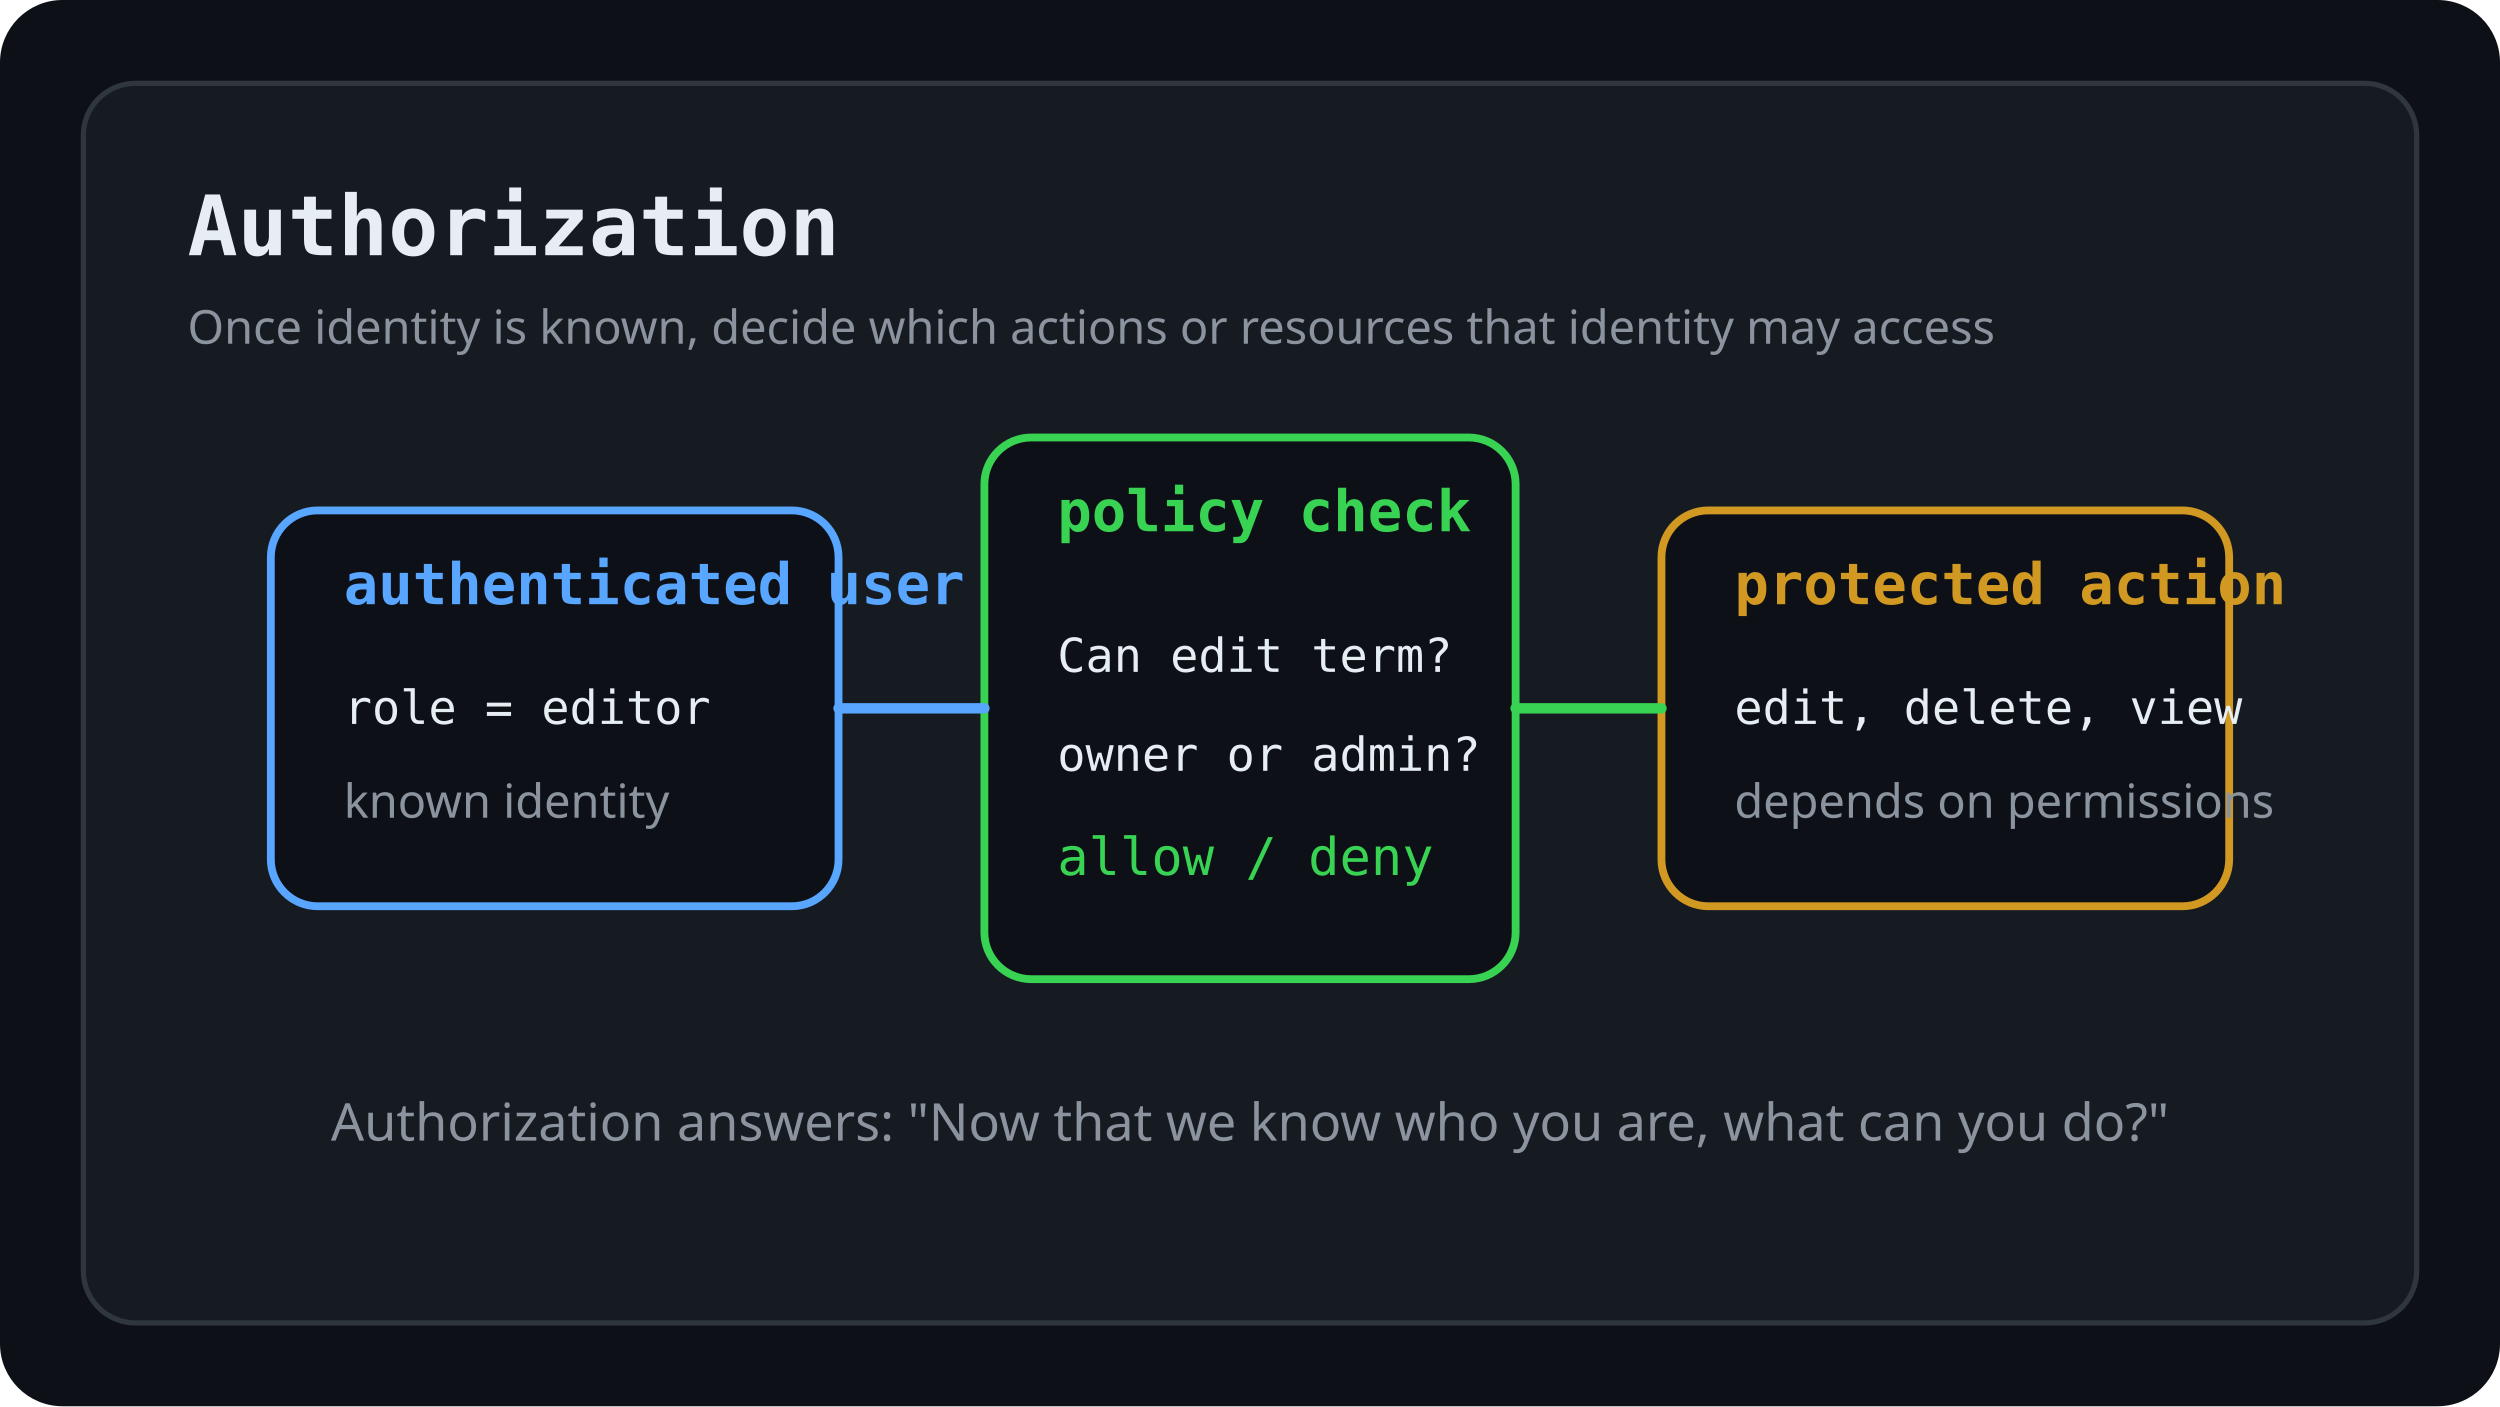
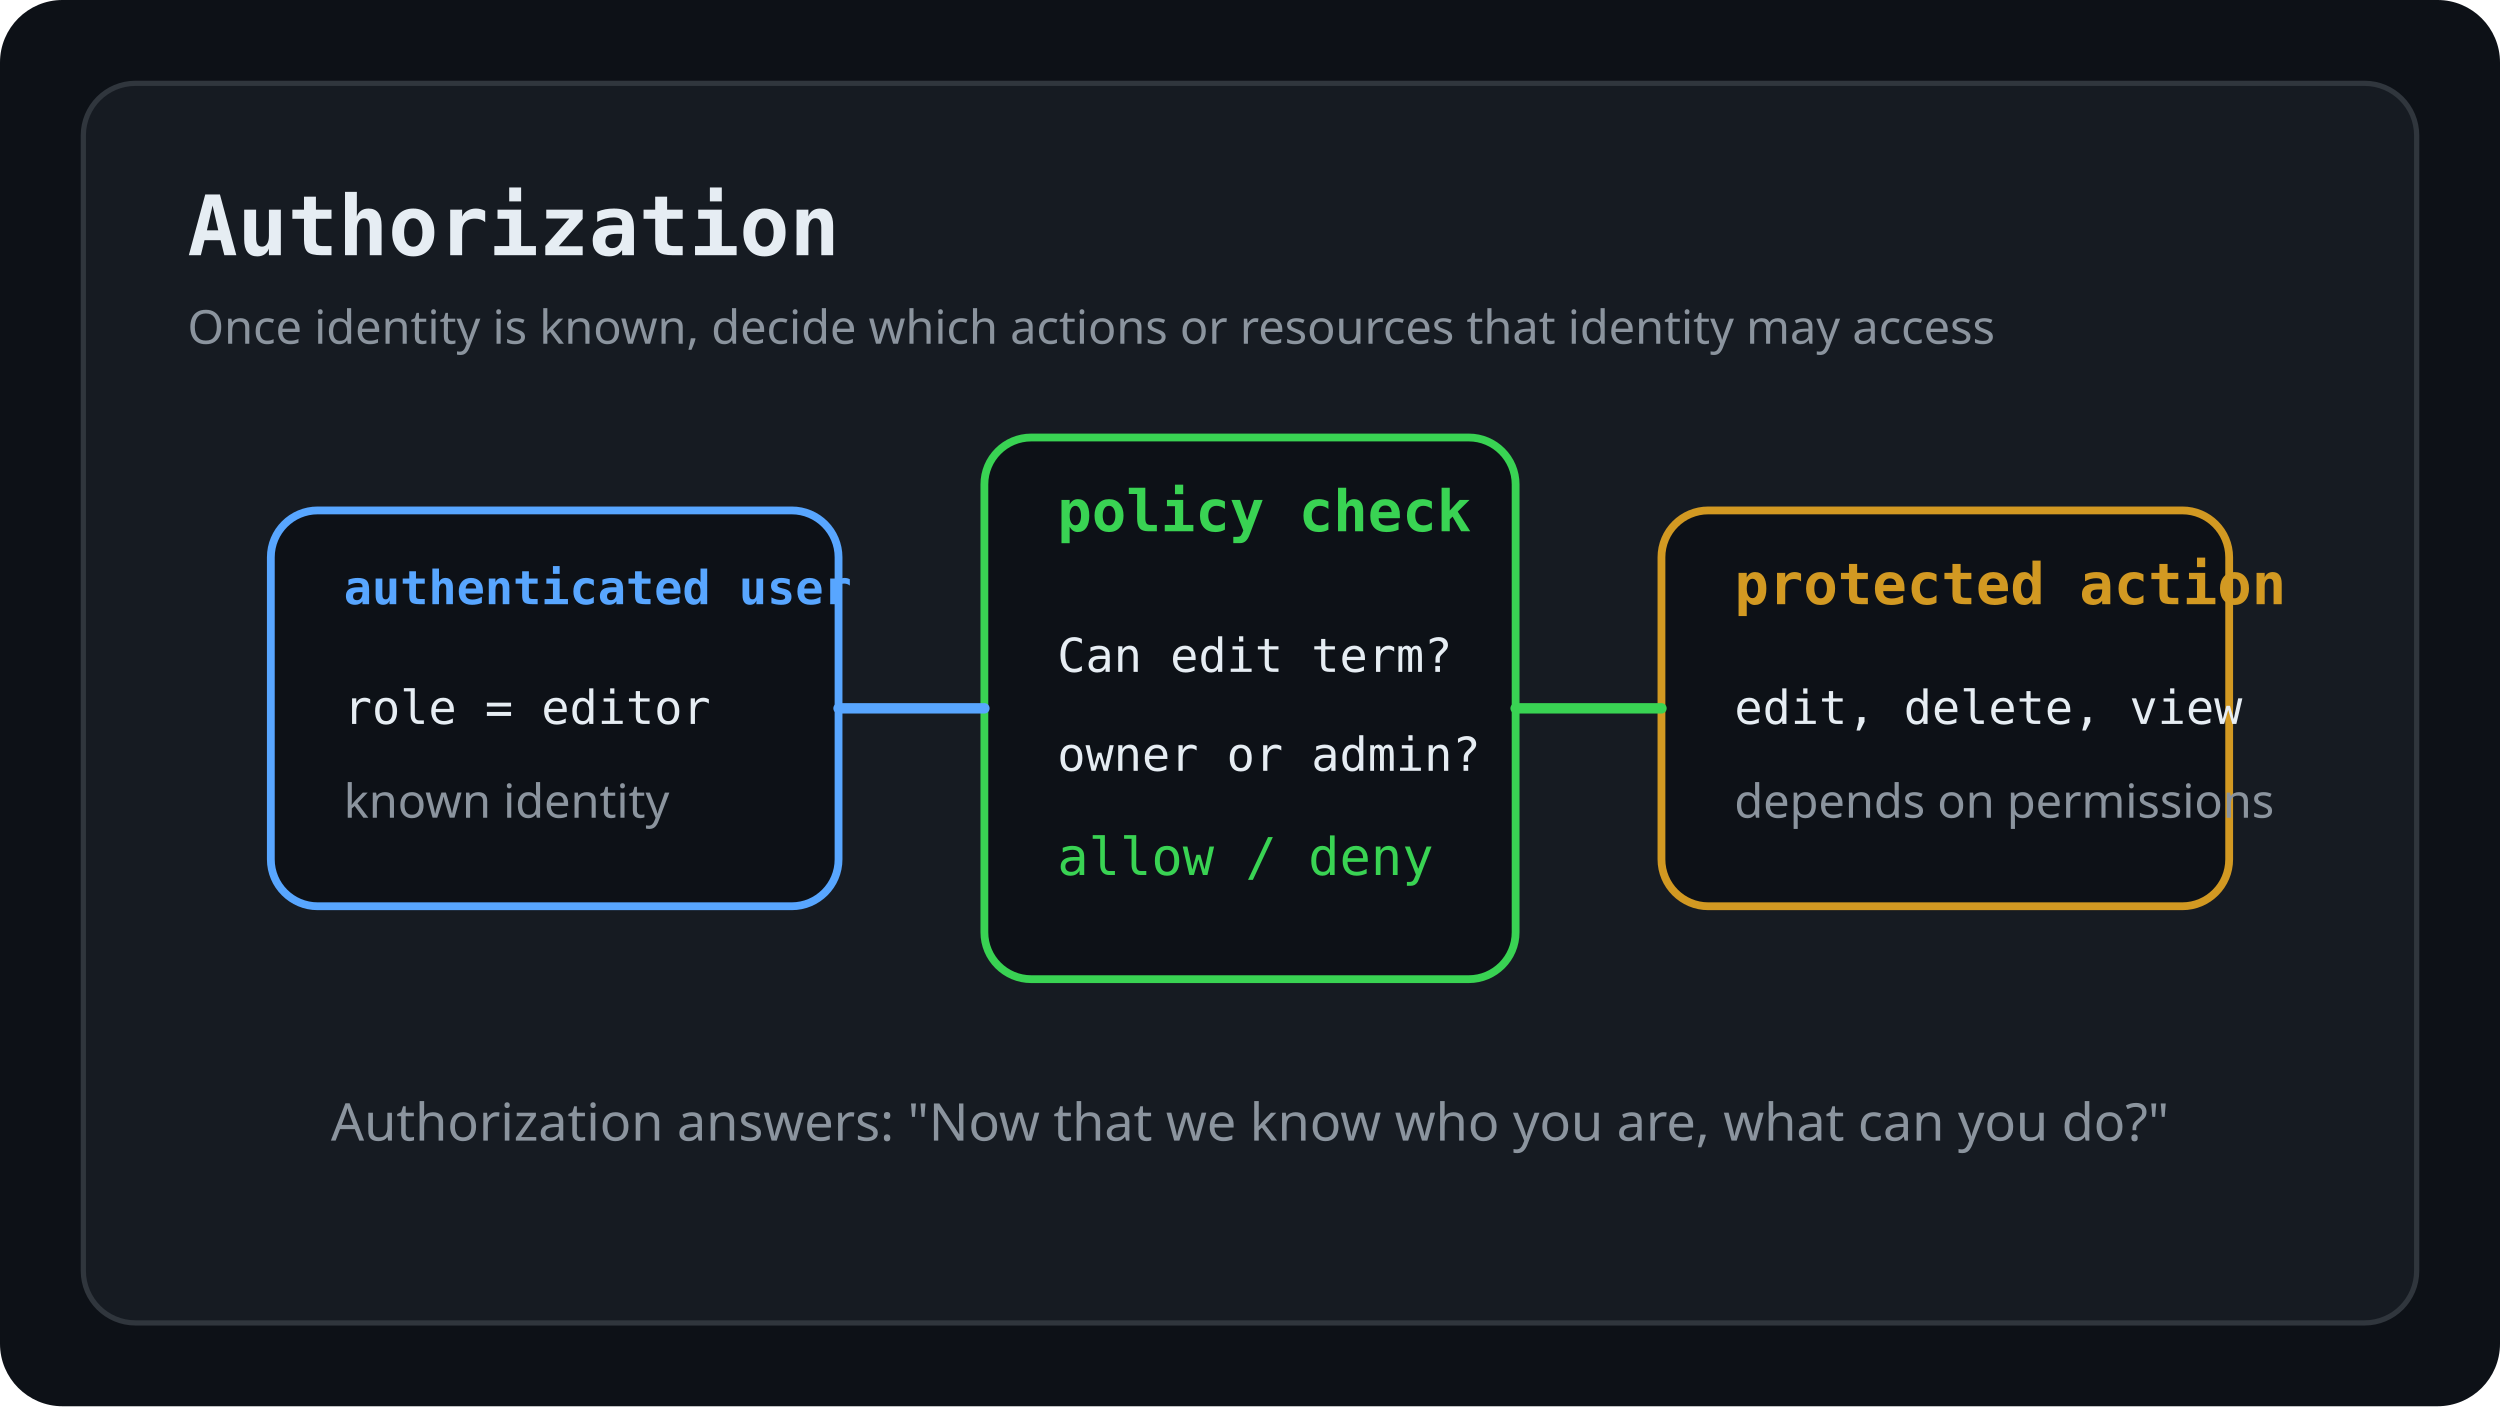
<svg xmlns="http://www.w3.org/2000/svg" width="960" height="540" viewBox="0 0 960 540" fill="none">
  <rect width="960" height="540" rx="24" fill="#0D1117" />
  <rect x="32" y="32" width="896" height="476" rx="20" fill="#161B22" stroke="#30363D" stroke-width="2" />
  <text x="72" y="98" fill="#E6EDF3" font-family="JetBrains Mono, monospace" font-size="32" font-weight="700">Authorization</text>
  <text x="72" y="132" fill="#8B949E" font-family="IBM Plex Sans, sans-serif" font-size="18">Once identity is known, decide which actions or resources that identity may access</text>
  <rect x="104" y="196" width="218" height="152" rx="18" fill="#0D1117" stroke="#58A6FF" stroke-width="3" />
-   <text x="132" y="232" fill="#58A6FF" font-family="JetBrains Mono, monospace" font-size="22" font-weight="700">authenticated user</text>
+   <text x="132" y="232" fill="#58A6FF" font-family="JetBrains Mono, monospace" font-size="18" font-weight="700">authenticated user</text>
  <text x="132" y="278" fill="#E6EDF3" font-family="JetBrains Mono, monospace" font-size="18">role = editor</text>
  <text x="132" y="314" fill="#8B949E" font-family="IBM Plex Sans, sans-serif" font-size="18">known identity</text>
  <rect x="378" y="168" width="204" height="208" rx="18" fill="#0D1117" stroke="#39D353" stroke-width="3" />
  <text x="406" y="204" fill="#39D353" font-family="JetBrains Mono, monospace" font-size="22" font-weight="700">policy check</text>
  <text x="406" y="258" fill="#E6EDF3" font-family="JetBrains Mono, monospace" font-size="18">Can edit term?</text>
  <text x="406" y="296" fill="#E6EDF3" font-family="JetBrains Mono, monospace" font-size="18">owner or admin?</text>
  <text x="406" y="336" fill="#39D353" font-family="JetBrains Mono, monospace" font-size="20">allow / deny</text>
  <rect x="638" y="196" width="218" height="152" rx="18" fill="#0D1117" stroke="#D29922" stroke-width="3" />
  <text x="666" y="232" fill="#D29922" font-family="JetBrains Mono, monospace" font-size="22" font-weight="700">protected action</text>
  <text x="666" y="278" fill="#E6EDF3" font-family="JetBrains Mono, monospace" font-size="18">edit, delete, view</text>
  <text x="666" y="314" fill="#8B949E" font-family="IBM Plex Sans, sans-serif" font-size="18">depends on permissions</text>
  <path d="M322 272H378" stroke="#58A6FF" stroke-width="4" stroke-linecap="round" />
  <path d="M582 272H638" stroke="#39D353" stroke-width="4" stroke-linecap="round" />
  <text x="480" y="438" text-anchor="middle" fill="#8B949E" font-family="IBM Plex Sans, sans-serif" font-size="20">Authorization answers: "Now that we know who you are, what can you do?"</text>
</svg>
